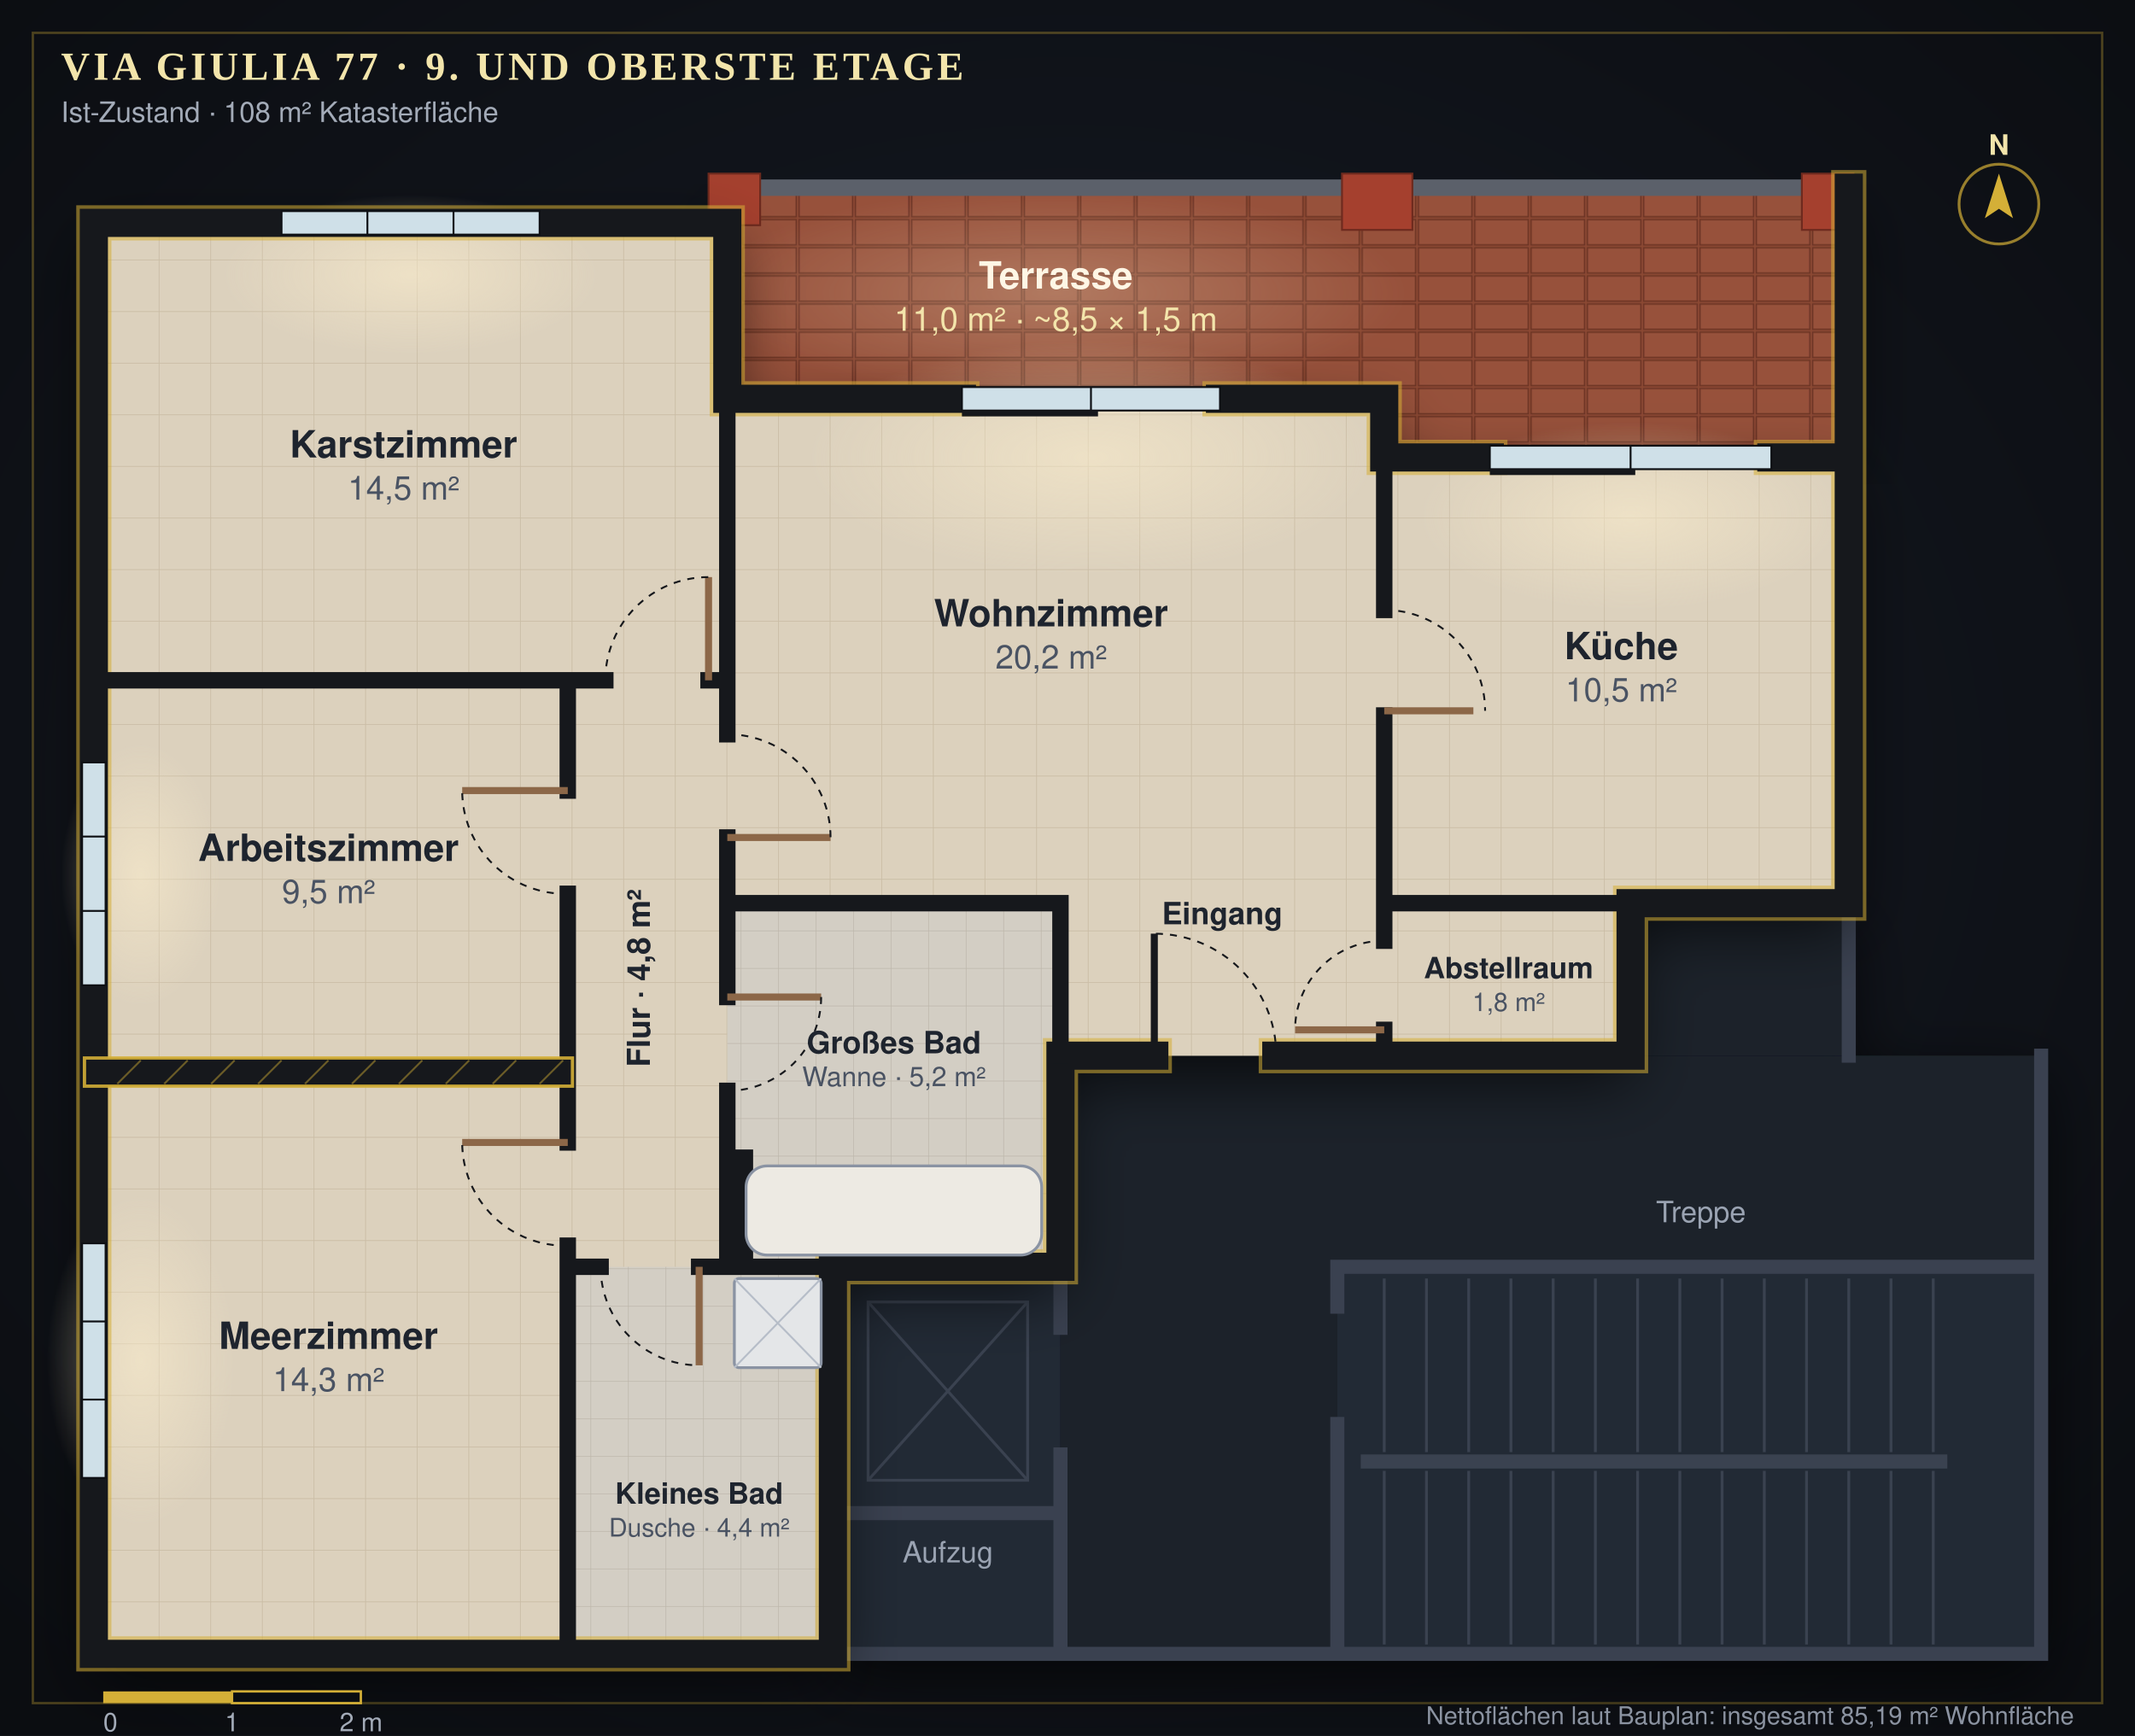
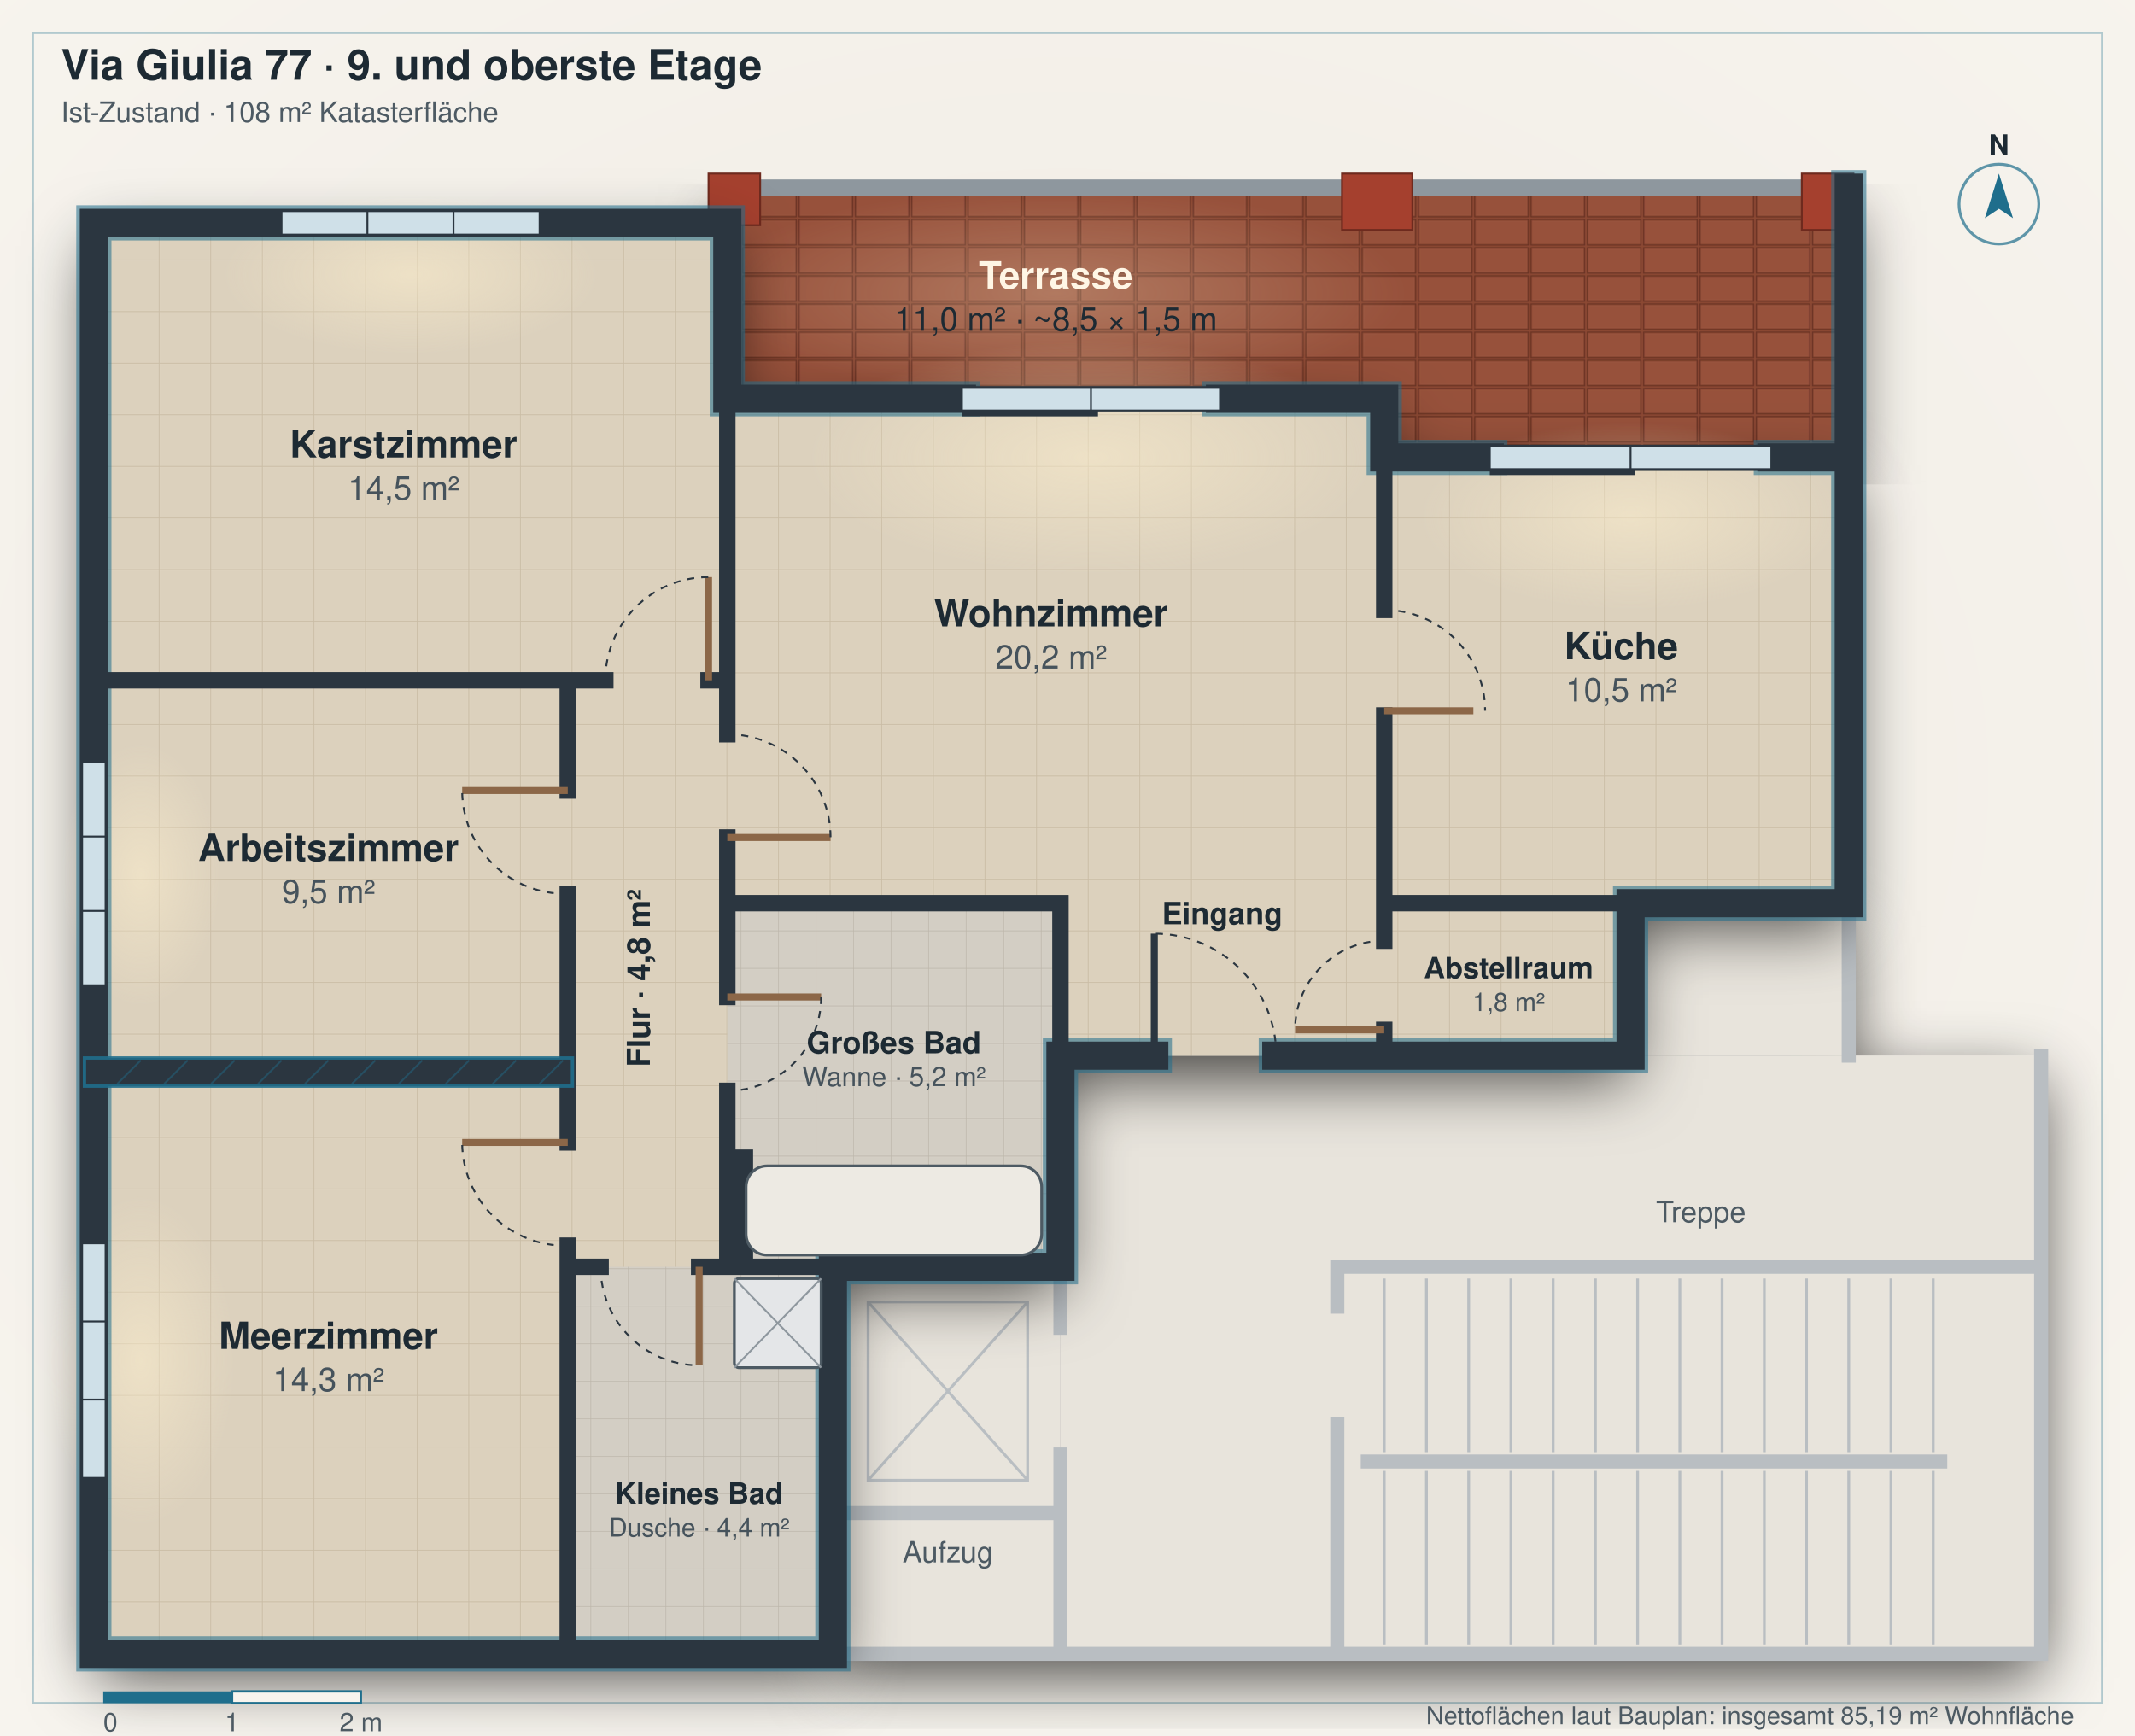
<svg xmlns="http://www.w3.org/2000/svg" viewBox="20 -45 910 740" width="1820" height="1480">
  <defs>
    <pattern id="tile" width="22" height="22" patternUnits="userSpaceOnUse">
      <rect width="22" height="22" fill="#DCD1BD" />
      <path d="M22 0V22H0" fill="none" stroke="#C9BCA5" stroke-width="0.6" />
    </pattern>
    <pattern id="tileb" width="16" height="16" patternUnits="userSpaceOnUse">
      <rect width="16" height="16" fill="#D3CEC4" />
      <path d="M16 0V16H0" fill="none" stroke="#BDB6AA" stroke-width="0.5" />
    </pattern>
    <pattern id="oak" width="252" height="32" patternUnits="userSpaceOnUse">
      <rect x="0" y="0" width="126" height="16" fill="#CBA680" stroke="#A9845E" stroke-width="0.5" />
      <rect x="126" y="0" width="126" height="16" fill="#C59F78" stroke="#A9845E" stroke-width="0.5" />
      <rect x="0" y="16" width="63" height="16" fill="#C7A27B" stroke="#A9845E" stroke-width="0.5" />
      <rect x="63" y="16" width="126" height="16" fill="#CEAA84" stroke="#A9845E" stroke-width="0.5" />
      <rect x="189" y="16" width="63" height="16" fill="#C29C74" stroke="#A9845E" stroke-width="0.5" />
      <path d="M8 6 q40 -2 90 1 M140 10 q35 2 80 -1 M75 24 q30 -2 70 1 M200 22 q20 2 45 0" stroke="#B48E67" stroke-width="0.45" fill="none" opacity="0.7" />
    </pattern>
    <pattern id="mc" width="90" height="90" patternUnits="userSpaceOnUse">
      <rect width="90" height="90" fill="#B1A99E" />
      <circle cx="20" cy="25" r="18" fill="#BDB5AA" opacity="0.5" />
      <circle cx="65" cy="60" r="22" fill="#A49C91" opacity="0.35" />
      <circle cx="70" cy="15" r="10" fill="#C2BBB1" opacity="0.4" />
    </pattern>
    <pattern id="klinker" width="24" height="12" patternUnits="userSpaceOnUse">
      <rect width="24" height="12" fill="#8C4934" />
      <rect x="0.6" y="0.6" width="22.8" height="10.8" fill="#97513B" stroke="#6E3626" stroke-width="0.6" />
    </pattern>
    <filter id="sh" x="-30%" y="-30%" width="160%" height="160%">
      <feDropShadow dx="1.6" dy="2.4" stdDeviation="2" flood-color="#000" flood-opacity="0.32" />
    </filter>
    <filter id="apt" x="-10%" y="-10%" width="120%" height="120%">
      <feDropShadow dx="0" dy="10" stdDeviation="14" flood-color="#000" flood-opacity="0.7" />
    </filter>
    <radialGradient id="sun" cx="50%" cy="50%" r="50%">
      <stop offset="0%" stop-color="#FFF1CF" stop-opacity="0.5" />
      <stop offset="100%" stop-color="#FFF1CF" stop-opacity="0" />
    </radialGradient>
    <radialGradient id="board" cx="50%" cy="45%" r="70%">
-       <stop offset="0%" stop-color="#161B25" />
-       <stop offset="100%" stop-color="#0B0D11" />
+       <stop offset="0%" stop-color="#EFEBE3" />
+       <stop offset="100%" stop-color="#F7F4EE" />
    </radialGradient>
  </defs>
  <rect x="20" y="-45" width="910" height="740" fill="url(#board)" />
-   <rect x="34" y="-31" width="882" height="712" fill="none" stroke="#D4AF37" stroke-opacity="0.32" stroke-width="1" />
+   <rect x="34" y="-31" width="882" height="712" fill="none" stroke="#1F6E8C" stroke-opacity="0.32" stroke-width="1" />
  <g filter="url(#apt)">
-     <polygon points="472,405 890,405 890,495 590,495 590,660 472,660" fill="#1C212B" />
-     <rect x="715" y="340" width="93" height="65" fill="#1C212B" />
-     <rect x="590" y="495" width="300" height="165" fill="#232935" />
-     <rect x="375" y="495" width="97" height="165" fill="#232935" />
-   </g>
-   <g stroke="#3A4250" stroke-width="1.2">
+     <polygon points="472,405 890,405 890,495 590,495 590,660 472,660" fill="#E8E4DC" />
+     <rect x="715" y="340" width="93" height="65" fill="#E8E4DC" />
+     <rect x="590" y="495" width="300" height="165" fill="#E8E4DC" />
+     <rect x="375" y="495" width="97" height="165" fill="#E8E4DC" />
+   </g>
+   <g stroke="#B9BEC2" stroke-width="1.2">
    <line x1="610" y1="500" x2="610" y2="574" />
    <line x1="628" y1="500" x2="628" y2="574" />
    <line x1="646" y1="500" x2="646" y2="574" />
    <line x1="664" y1="500" x2="664" y2="574" />
    <line x1="682" y1="500" x2="682" y2="574" />
    <line x1="700" y1="500" x2="700" y2="574" />
    <line x1="718" y1="500" x2="718" y2="574" />
    <line x1="736" y1="500" x2="736" y2="574" />
    <line x1="754" y1="500" x2="754" y2="574" />
    <line x1="772" y1="500" x2="772" y2="574" />
    <line x1="790" y1="500" x2="790" y2="574" />
    <line x1="808" y1="500" x2="808" y2="574" />
    <line x1="826" y1="500" x2="826" y2="574" />
    <line x1="844" y1="500" x2="844" y2="574" />
    <line x1="610" y1="582" x2="610" y2="656" />
    <line x1="628" y1="582" x2="628" y2="656" />
    <line x1="646" y1="582" x2="646" y2="656" />
    <line x1="664" y1="582" x2="664" y2="656" />
    <line x1="682" y1="582" x2="682" y2="656" />
    <line x1="700" y1="582" x2="700" y2="656" />
    <line x1="718" y1="582" x2="718" y2="656" />
    <line x1="736" y1="582" x2="736" y2="656" />
    <line x1="754" y1="582" x2="754" y2="656" />
    <line x1="772" y1="582" x2="772" y2="656" />
    <line x1="790" y1="582" x2="790" y2="656" />
    <line x1="808" y1="582" x2="808" y2="656" />
    <line x1="826" y1="582" x2="826" y2="656" />
    <line x1="844" y1="582" x2="844" y2="656" />
  </g>
-   <rect x="600" y="575" width="250" height="6" fill="#3A4250" />
-   <rect x="390" y="510" width="68" height="76" fill="none" stroke="#3A4250" stroke-width="1.2" />
-   <path d="M390 510 L458 586 M458 510 L390 586" stroke="#3A4250" stroke-width="1.2" />
-   <g fill="none" stroke="#3A4150" stroke-width="6" stroke-linecap="square">
+   <rect x="600" y="575" width="250" height="6" fill="#B9BEC2" />
+   <rect x="390" y="510" width="68" height="76" fill="none" stroke="#B9BEC2" stroke-width="1.2" />
+   <path d="M390 510 L458 586 M458 510 L390 586" stroke="#B9BEC2" stroke-width="1.2" />
+   <g fill="none" stroke="#B9BEC2" stroke-width="6" stroke-linecap="square">
    <path d="M890,405 L890,660 L375,660 M590,495 L890,495 M590,495 L590,512 M590,562 L590,660 M472,495 L472,521 M472,575 L472,660 M375,600 L472,600 M808,340 L808,405" />
  </g>
  <polygon points="330,35 808,35 808,150 610,150 610,125 330,125" fill="url(#klinker)" filter="url(#apt)" />
  <ellipse cx="470" cy="80" rx="150" ry="45" fill="url(#sun)" opacity="0.5" />
-   <line x1="330" y1="35" x2="808" y2="35" stroke="#5B606A" stroke-width="7" />
+   <line x1="330" y1="35" x2="808" y2="35" stroke="#8E979E" stroke-width="7" />
  <g fill="#A5402E" stroke="#6E2A1E" stroke-width="0.8">
    <rect x="322" y="29" width="22" height="22" />
    <rect x="592" y="29" width="30" height="24" />
    <rect x="788" y="29" width="22" height="24" />
  </g>
  <polygon points="60,50 330,50 330,125 610,125 610,150 808,150 808,340 715,340 715,405 472,405 472,495 375,495 375,660 60,660" fill="url(#tile)" filter="url(#apt)" />
  <rect x="330" y="340" width="142" height="155" fill="url(#tileb)" />
  <rect x="262" y="495" width="113" height="165" fill="url(#tileb)" />
  <ellipse cx="485" cy="150" rx="120" ry="50" fill="url(#sun)" />
  <ellipse cx="715" cy="175" rx="90" ry="40" fill="url(#sun)" />
  <ellipse cx="195" cy="72" rx="80" ry="34" fill="url(#sun)" />
  <ellipse cx="80" cy="535" rx="40" ry="70" fill="url(#sun)" />
  <ellipse cx="80" cy="328" rx="34" ry="56" fill="url(#sun)" />
  <g fill="none" stroke-linecap="square">
-     <path stroke="#D4AF37" stroke-opacity="0.55" stroke-width="15" d="M330,125 L330,50 L60,50 L60,660 L375,660 L375,495 L472,495 L472,405 L512,405 M564,405 L715,405 L715,340 L808,340 L808,150 L775,150 M655,150 L610,150 L610,125 L540,125 M430,125 L330,125 M808,150 L808,35" />
-     <path stroke="#16181C" stroke-width="12" d="M330,125 L330,50 L60,50 L60,660 L375,660 L375,495 L472,495 L472,405 L512,405 M564,405 L715,405 L715,340 L808,340 L808,150 L775,150 M655,150 L610,150 L610,125 L540,125 M430,125 L330,125 M808,150 L808,35" />
-     <path stroke="#16181C" stroke-width="7" d="M330,125 L330,268 M330,312 L330,380 M330,420 L330,495 M60,245 L278,245 M322,245 L330,245 M262,245 L262,292 M262,336 L262,442 M262,486 L262,495 L276,495 M318,495 L375,495 M262,495 L262,660 M330,340 L472,340 M472,340 L472,405 M610,125 L610,215 M610,260 L610,356 M610,394 L610,405 M610,340 L715,340" />
-   </g>
-   <rect x="56" y="406" width="208" height="12" fill="#16181C" stroke="#D4AF37" stroke-opacity="0.9" stroke-width="1.4" />
-   <g stroke="#D4AF37" stroke-opacity="0.45" stroke-width="0.8">
+     <path stroke="#1F6E8C" stroke-opacity="0.55" stroke-width="15" d="M330,125 L330,50 L60,50 L60,660 L375,660 L375,495 L472,495 L472,405 L512,405 M564,405 L715,405 L715,340 L808,340 L808,150 L775,150 M655,150 L610,150 L610,125 L540,125 M430,125 L330,125 M808,150 L808,35" />
+     <path stroke="#2B3640" stroke-width="12" d="M330,125 L330,50 L60,50 L60,660 L375,660 L375,495 L472,495 L472,405 L512,405 M564,405 L715,405 L715,340 L808,340 L808,150 L775,150 M655,150 L610,150 L610,125 L540,125 M430,125 L330,125 M808,150 L808,35" />
+     <path stroke="#2B3640" stroke-width="7" d="M330,125 L330,268 M330,312 L330,380 M330,420 L330,495 M60,245 L278,245 M322,245 L330,245 M262,245 L262,292 M262,336 L262,442 M262,486 L262,495 L276,495 M318,495 L375,495 M262,495 L262,660 M330,340 L472,340 M472,340 L472,405 M610,125 L610,215 M610,260 L610,356 M610,394 L610,405 M610,340 L715,340" />
+   </g>
+   <rect x="56" y="406" width="208" height="12" fill="#2B3640" stroke="#1F6E8C" stroke-opacity="0.9" stroke-width="1.4" />
+   <g stroke="#1F6E8C" stroke-opacity="0.45" stroke-width="0.8">
    <line x1="70" y1="417" x2="80" y2="407" />
    <line x1="90" y1="417" x2="100" y2="407" />
    <line x1="110" y1="417" x2="120" y2="407" />
    <line x1="130" y1="417" x2="140" y2="407" />
    <line x1="150" y1="417" x2="160" y2="407" />
    <line x1="170" y1="417" x2="180" y2="407" />
    <line x1="190" y1="417" x2="200" y2="407" />
    <line x1="210" y1="417" x2="220" y2="407" />
    <line x1="230" y1="417" x2="240" y2="407" />
    <line x1="250" y1="417" x2="260" y2="407" />
  </g>
-   <rect x="330" y="445" width="11" height="50" fill="#16181C" />
-   <g fill="#CFE0E8" stroke="#0E1014" stroke-width="0.8">
+   <rect x="330" y="445" width="11" height="50" fill="#2B3640" />
+   <g fill="#CFE0E8" stroke="#2B3640" stroke-width="0.8">
    <rect x="140" y="45" width="110" height="10" />
    <rect x="55" y="280" width="10" height="95" />
    <rect x="55" y="485" width="10" height="100" />
    <rect x="430" y="120" width="110" height="10" />
    <rect x="655" y="145" width="120" height="10" />
  </g>
-   <g stroke="#0E1014" stroke-width="0.8">
+   <g stroke="#2B3640" stroke-width="0.8">
    <line x1="176.6" y1="45" x2="176.6" y2="55" />
    <line x1="213.3" y1="45" x2="213.3" y2="55" />
    <line x1="55" y1="311.6" x2="65" y2="311.6" />
    <line x1="55" y1="343.3" x2="65" y2="343.3" />
    <line x1="55" y1="518.3" x2="65" y2="518.3" />
    <line x1="55" y1="551.6" x2="65" y2="551.6" />
    <line x1="485" y1="120" x2="485" y2="130" />
    <line x1="715" y1="145" x2="715" y2="155" />
  </g>
-   <g fill="none" stroke="#16181C">
+   <g fill="none" stroke="#2B3640">
    <line x1="512" y1="405" x2="512" y2="353" stroke-width="3" />
    <path d="M564,405 A52,52 0 0 0 512,353" stroke-width="0.8" stroke-dasharray="3 3" />
-     <rect x="430" y="130" width="58" height="2.5" fill="#16181C" stroke="none" />
+     <rect x="430" y="130" width="58" height="2.5" fill="#2B3640" stroke="none" />
    <g stroke="#8C6748" stroke-width="3">
      <line x1="330" y1="312" x2="374" y2="312" />
      <line x1="330" y1="380" x2="370" y2="380" />
      <line x1="322" y1="245" x2="322" y2="201" />
      <line x1="262" y1="292" x2="217" y2="292" />
      <line x1="262" y1="442" x2="217" y2="442" />
      <line x1="318" y1="495" x2="318" y2="537" />
    </g>
    <g stroke-width="0.8" stroke-dasharray="3 3">
      <path d="M330,268 A44,44 0 0 1 374,312" />
      <path d="M370,380 A40,40 0 0 1 330,420" />
      <path d="M278,245 A44,44 0 0 1 322,201" />
      <path d="M262,336 A44,44 0 0 1 217,292" />
      <path d="M262,486 A44,44 0 0 1 217,442" />
      <path d="M276,495 A42,42 0 0 0 318,537" />
    </g>
  </g>
-   <rect x="655" y="155" width="62" height="2.5" fill="#16181C" />
+   <rect x="655" y="155" width="62" height="2.5" fill="#2B3640" />
  <line x1="610" y1="258" x2="648" y2="258" stroke="#8C6748" stroke-width="3" />
-   <path d="M610,215 A43,43 0 0 1 653,258" fill="none" stroke="#16181C" stroke-width="0.8" stroke-dasharray="3 3" />
+   <path d="M610,215 A43,43 0 0 1 653,258" fill="none" stroke="#2B3640" stroke-width="0.8" stroke-dasharray="3 3" />
  <line x1="610" y1="394" x2="572" y2="394" stroke="#8C6748" stroke-width="3" />
-   <path d="M610,356 A38,38 0 0 0 572,394" fill="none" stroke="#16181C" stroke-width="0.8" stroke-dasharray="3 3" />
-   <rect x="338" y="452" width="126" height="38" rx="9" fill="#EDEAE3" stroke="#8A93A3" stroke-width="1.2" />
-   <rect x="333" y="500" width="37" height="38" rx="2" fill="#E4E6E8" stroke="#8A93A3" stroke-width="1.2" />
-   <path d="M333 500 L370 538 M370 500 L333 538" stroke="#B6BDC8" stroke-width="0.8" />
+   <path d="M610,356 A38,38 0 0 0 572,394" fill="none" stroke="#2B3640" stroke-width="0.8" stroke-dasharray="3 3" />
+   <rect x="338" y="452" width="126" height="38" rx="9" fill="#EDEAE3" stroke="#4D5A63" stroke-width="1.2" />
+   <rect x="333" y="500" width="37" height="38" rx="2" fill="#E4E6E8" stroke="#4D5A63" stroke-width="1.2" />
+   <path d="M333 500 L370 538 M370 500 L333 538" stroke="#8E979E" stroke-width="0.8" />
  <g font-family="Segoe UI, Helvetica Neue, Helvetica, Arial, sans-serif" text-anchor="middle">
-     <text x="468" y="222" font-size="16.0" font-weight="700" fill="#1E242E">Wohnzimmer</text>
-     <text x="468" y="240" font-size="14.0" fill="#4A5363">20,2 m²</text>
-     <text x="711" y="236" font-size="16.0" font-weight="700" fill="#1E242E">Küche</text>
-     <text x="711" y="254" font-size="14.0" fill="#4A5363">10,5 m²</text>
-     <text x="663" y="372" font-size="12.5" font-weight="700" fill="#1E242E">Abstellraum</text>
-     <text x="663" y="386" font-size="10.9" fill="#4A5363">1,8 m²</text>
-     <text x="541" y="349" font-size="13.1" font-weight="700" fill="#1E242E">Eingang</text>
-     <text x="192" y="150" font-size="16.0" font-weight="700" fill="#1E242E">Karstzimmer</text>
-     <text x="192" y="168" font-size="14.0" fill="#4A5363">14,5 m²</text>
-     <text x="160" y="322" font-size="16.0" font-weight="700" fill="#1E242E">Arbeitszimmer</text>
-     <text x="160" y="340" font-size="14.0" fill="#4A5363">9,5 m²</text>
-     <text x="160" y="530" font-size="16.0" font-weight="700" fill="#1E242E">Meerzimmer</text>
-     <text x="160" y="548" font-size="14.0" fill="#4A5363">14,3 m²</text>
-     <text x="401" y="404" font-size="13.1" font-weight="700" fill="#1E242E">Großes Bad</text>
-     <text x="401" y="418" font-size="11.5" fill="#4A5363">Wanne · 5,2 m²</text>
-     <text x="318" y="596" font-size="12.5" font-weight="700" fill="#1E242E">Kleines Bad</text>
-     <text x="318" y="610" font-size="10.9" fill="#4A5363">Dusche · 4,4 m²</text>
-     <text transform="translate(297 372) rotate(-90)" font-size="13.5" font-weight="700" fill="#1E242E">Flur · 4,8 m²</text>
+     <text x="468" y="222" font-size="16.0" font-weight="700" fill="#1D2A33">Wohnzimmer</text>
+     <text x="468" y="240" font-size="14.0" fill="#46535C">20,2 m²</text>
+     <text x="711" y="236" font-size="16.0" font-weight="700" fill="#1D2A33">Küche</text>
+     <text x="711" y="254" font-size="14.0" fill="#46535C">10,5 m²</text>
+     <text x="663" y="372" font-size="12.5" font-weight="700" fill="#1D2A33">Abstellraum</text>
+     <text x="663" y="386" font-size="10.9" fill="#46535C">1,8 m²</text>
+     <text x="541" y="349" font-size="13.1" font-weight="700" fill="#1D2A33">Eingang</text>
+     <text x="192" y="150" font-size="16.0" font-weight="700" fill="#1D2A33">Karstzimmer</text>
+     <text x="192" y="168" font-size="14.0" fill="#46535C">14,5 m²</text>
+     <text x="160" y="322" font-size="16.0" font-weight="700" fill="#1D2A33">Arbeitszimmer</text>
+     <text x="160" y="340" font-size="14.0" fill="#46535C">9,5 m²</text>
+     <text x="160" y="530" font-size="16.0" font-weight="700" fill="#1D2A33">Meerzimmer</text>
+     <text x="160" y="548" font-size="14.0" fill="#46535C">14,3 m²</text>
+     <text x="401" y="404" font-size="13.1" font-weight="700" fill="#1D2A33">Großes Bad</text>
+     <text x="401" y="418" font-size="11.5" fill="#46535C">Wanne · 5,2 m²</text>
+     <text x="318" y="596" font-size="12.5" font-weight="700" fill="#1D2A33">Kleines Bad</text>
+     <text x="318" y="610" font-size="10.9" fill="#46535C">Dusche · 4,4 m²</text>
+     <text transform="translate(297 372) rotate(-90)" font-size="13.5" font-weight="700" fill="#1D2A33">Flur · 4,8 m²</text>
    <text x="470" y="78" font-size="16" font-weight="700" fill="#FFF6E5">Terrasse</text>
-     <text x="470" y="96" font-size="14" fill="#F3E5AB">11,0 m² · ~8,5 × 1,5 m</text>
-     <text x="424" y="621" font-size="12.5" fill="#9AA3B2">Aufzug</text>
-     <text x="745" y="476" font-size="12.5" fill="#9AA3B2">Treppe</text>
-   </g>
-   <text x="46" y="-11" font-family="Georgia, 'Times New Roman', serif" font-size="17" font-weight="700" letter-spacing="1.5" fill="#F3E5AB">VIA GIULIA 77 · 9. UND OBERSTE ETAGE</text>
-   <text x="46" y="7" font-family="Segoe UI, Helvetica Neue, Helvetica, Arial, sans-serif" font-size="12" fill="#A3ABB8">Ist-Zustand · 108 m² Katasterfläche</text>
+     <text x="470" y="96" font-size="14" fill="#1D2A33">11,0 m² · ~8,5 × 1,5 m</text>
+     <text x="424" y="621" font-size="12.5" fill="#4D5A63">Aufzug</text>
+     <text x="745" y="476" font-size="12.5" fill="#4D5A63">Treppe</text>
+   </g>
+   <text x="46" y="-11" font-family="Segoe UI, Helvetica Neue, Helvetica, Arial, sans-serif" font-size="18" font-weight="700" fill="#1D2A33">Via Giulia 77 · 9. und oberste Etage</text>
+   <text x="46" y="7" font-family="Segoe UI, Helvetica Neue, Helvetica, Arial, sans-serif" font-size="12" fill="#4D5A63">Ist-Zustand · 108 m² Katasterfläche</text>
  <g transform="translate(872 42)">
-     <circle r="17" fill="none" stroke="#D4AF37" stroke-opacity="0.7" stroke-width="1.2" />
-     <path d="M0 -13 L6 6 L0 2 L-6 6 Z" fill="#D4AF37" />
-     <text y="-21" font-family="Segoe UI, Helvetica Neue, Helvetica, Arial, sans-serif" font-size="12" font-weight="700" text-anchor="middle" fill="#F3E5AB">N</text>
-   </g>
-   <g transform="translate(64 676)" font-family="Segoe UI, Helvetica Neue, Helvetica, Arial, sans-serif" font-size="11" fill="#A3ABB8">
-     <rect width="54.9" height="5" fill="#D4AF37" />
-     <rect x="54.9" width="54.9" height="5" fill="#0B0D11" stroke="#D4AF37" stroke-width="1" />
+     <circle r="17" fill="none" stroke="#1F6E8C" stroke-opacity="0.7" stroke-width="1.2" />
+     <path d="M0 -13 L6 6 L0 2 L-6 6 Z" fill="#1F6E8C" />
+     <text y="-21" font-family="Segoe UI, Helvetica Neue, Helvetica, Arial, sans-serif" font-size="12" font-weight="700" text-anchor="middle" fill="#1D2A33">N</text>
+   </g>
+   <g transform="translate(64 676)" font-family="Segoe UI, Helvetica Neue, Helvetica, Arial, sans-serif" font-size="11" fill="#4D5A63">
+     <rect width="54.9" height="5" fill="#1F6E8C" />
+     <rect x="54.9" width="54.9" height="5" fill="#F7F4EE" stroke="#1F6E8C" stroke-width="1" />
    <text x="0" y="17">0</text>
    <text x="54.9" y="17" text-anchor="middle">1</text>
    <text x="109.9" y="17" text-anchor="middle">2 m</text>
  </g>
-   <text x="904" y="690" font-family="Segoe UI, Helvetica Neue, Helvetica, Arial, sans-serif" font-size="10.5" text-anchor="end" fill="#8B93A1">Nettoflächen laut Bauplan: insgesamt 85,19 m² Wohnfläche</text>
+   <text x="904" y="690" font-family="Segoe UI, Helvetica Neue, Helvetica, Arial, sans-serif" font-size="10.5" text-anchor="end" fill="#4D5A63">Nettoflächen laut Bauplan: insgesamt 85,19 m² Wohnfläche</text>
</svg>
